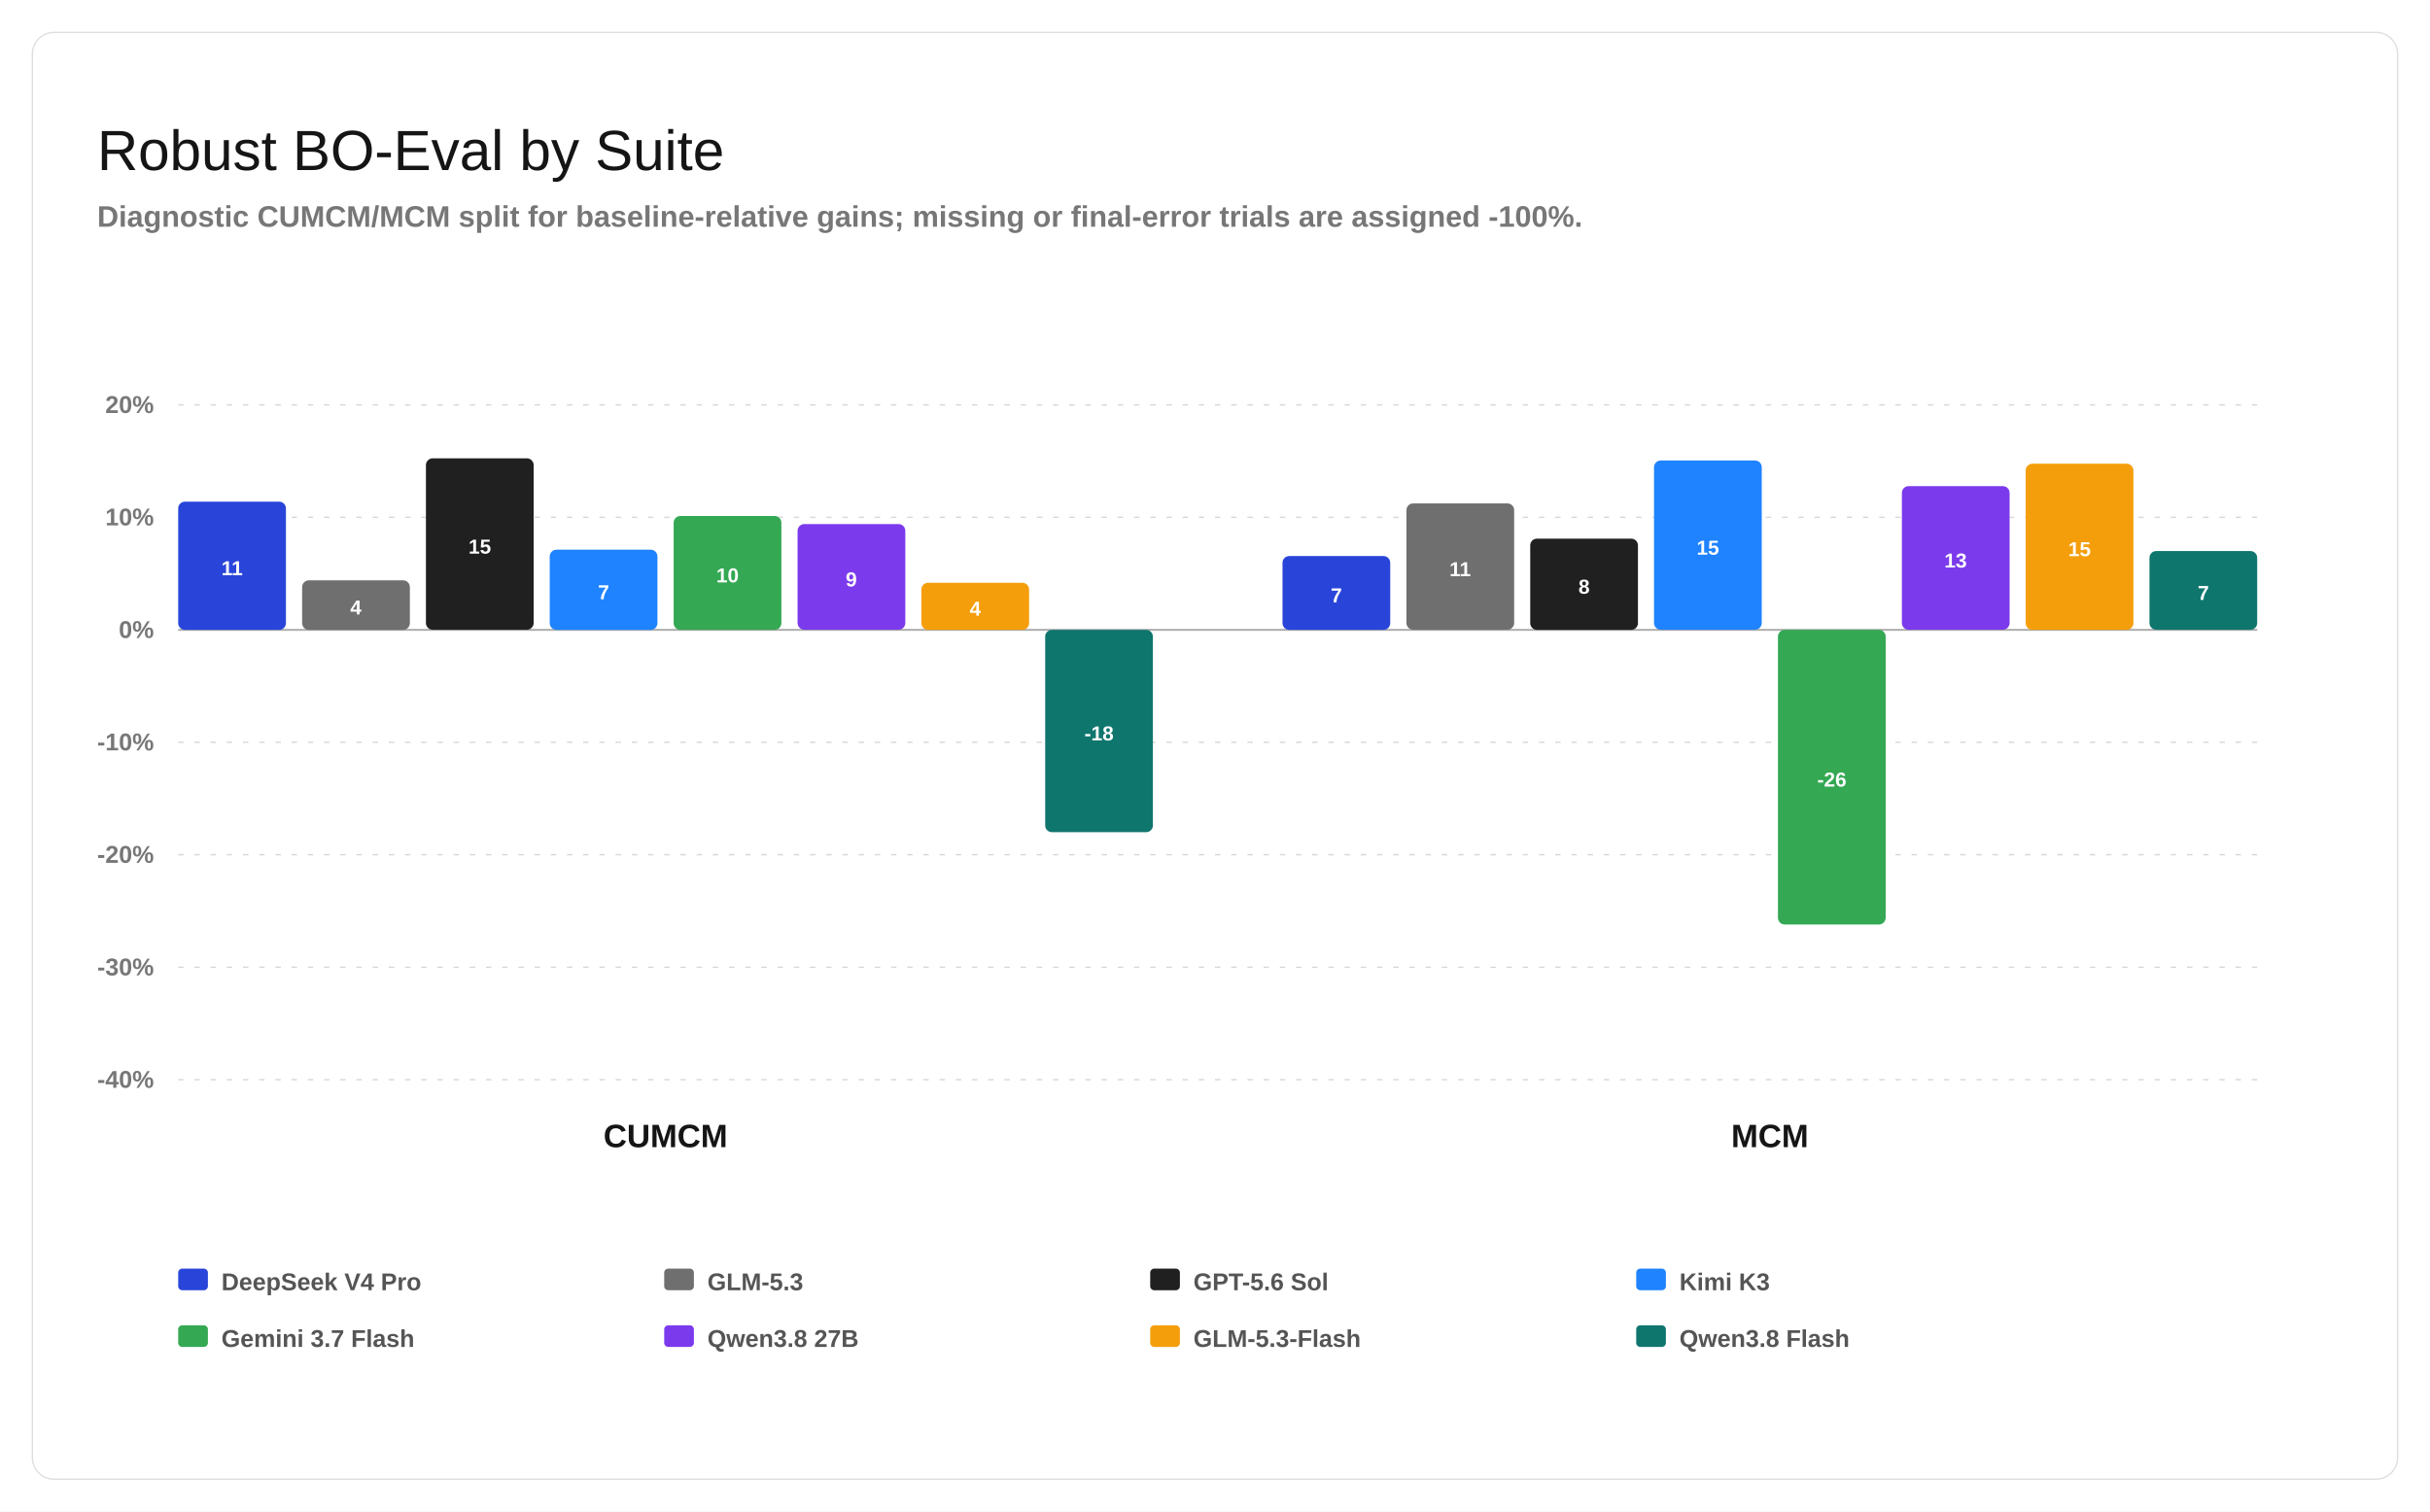
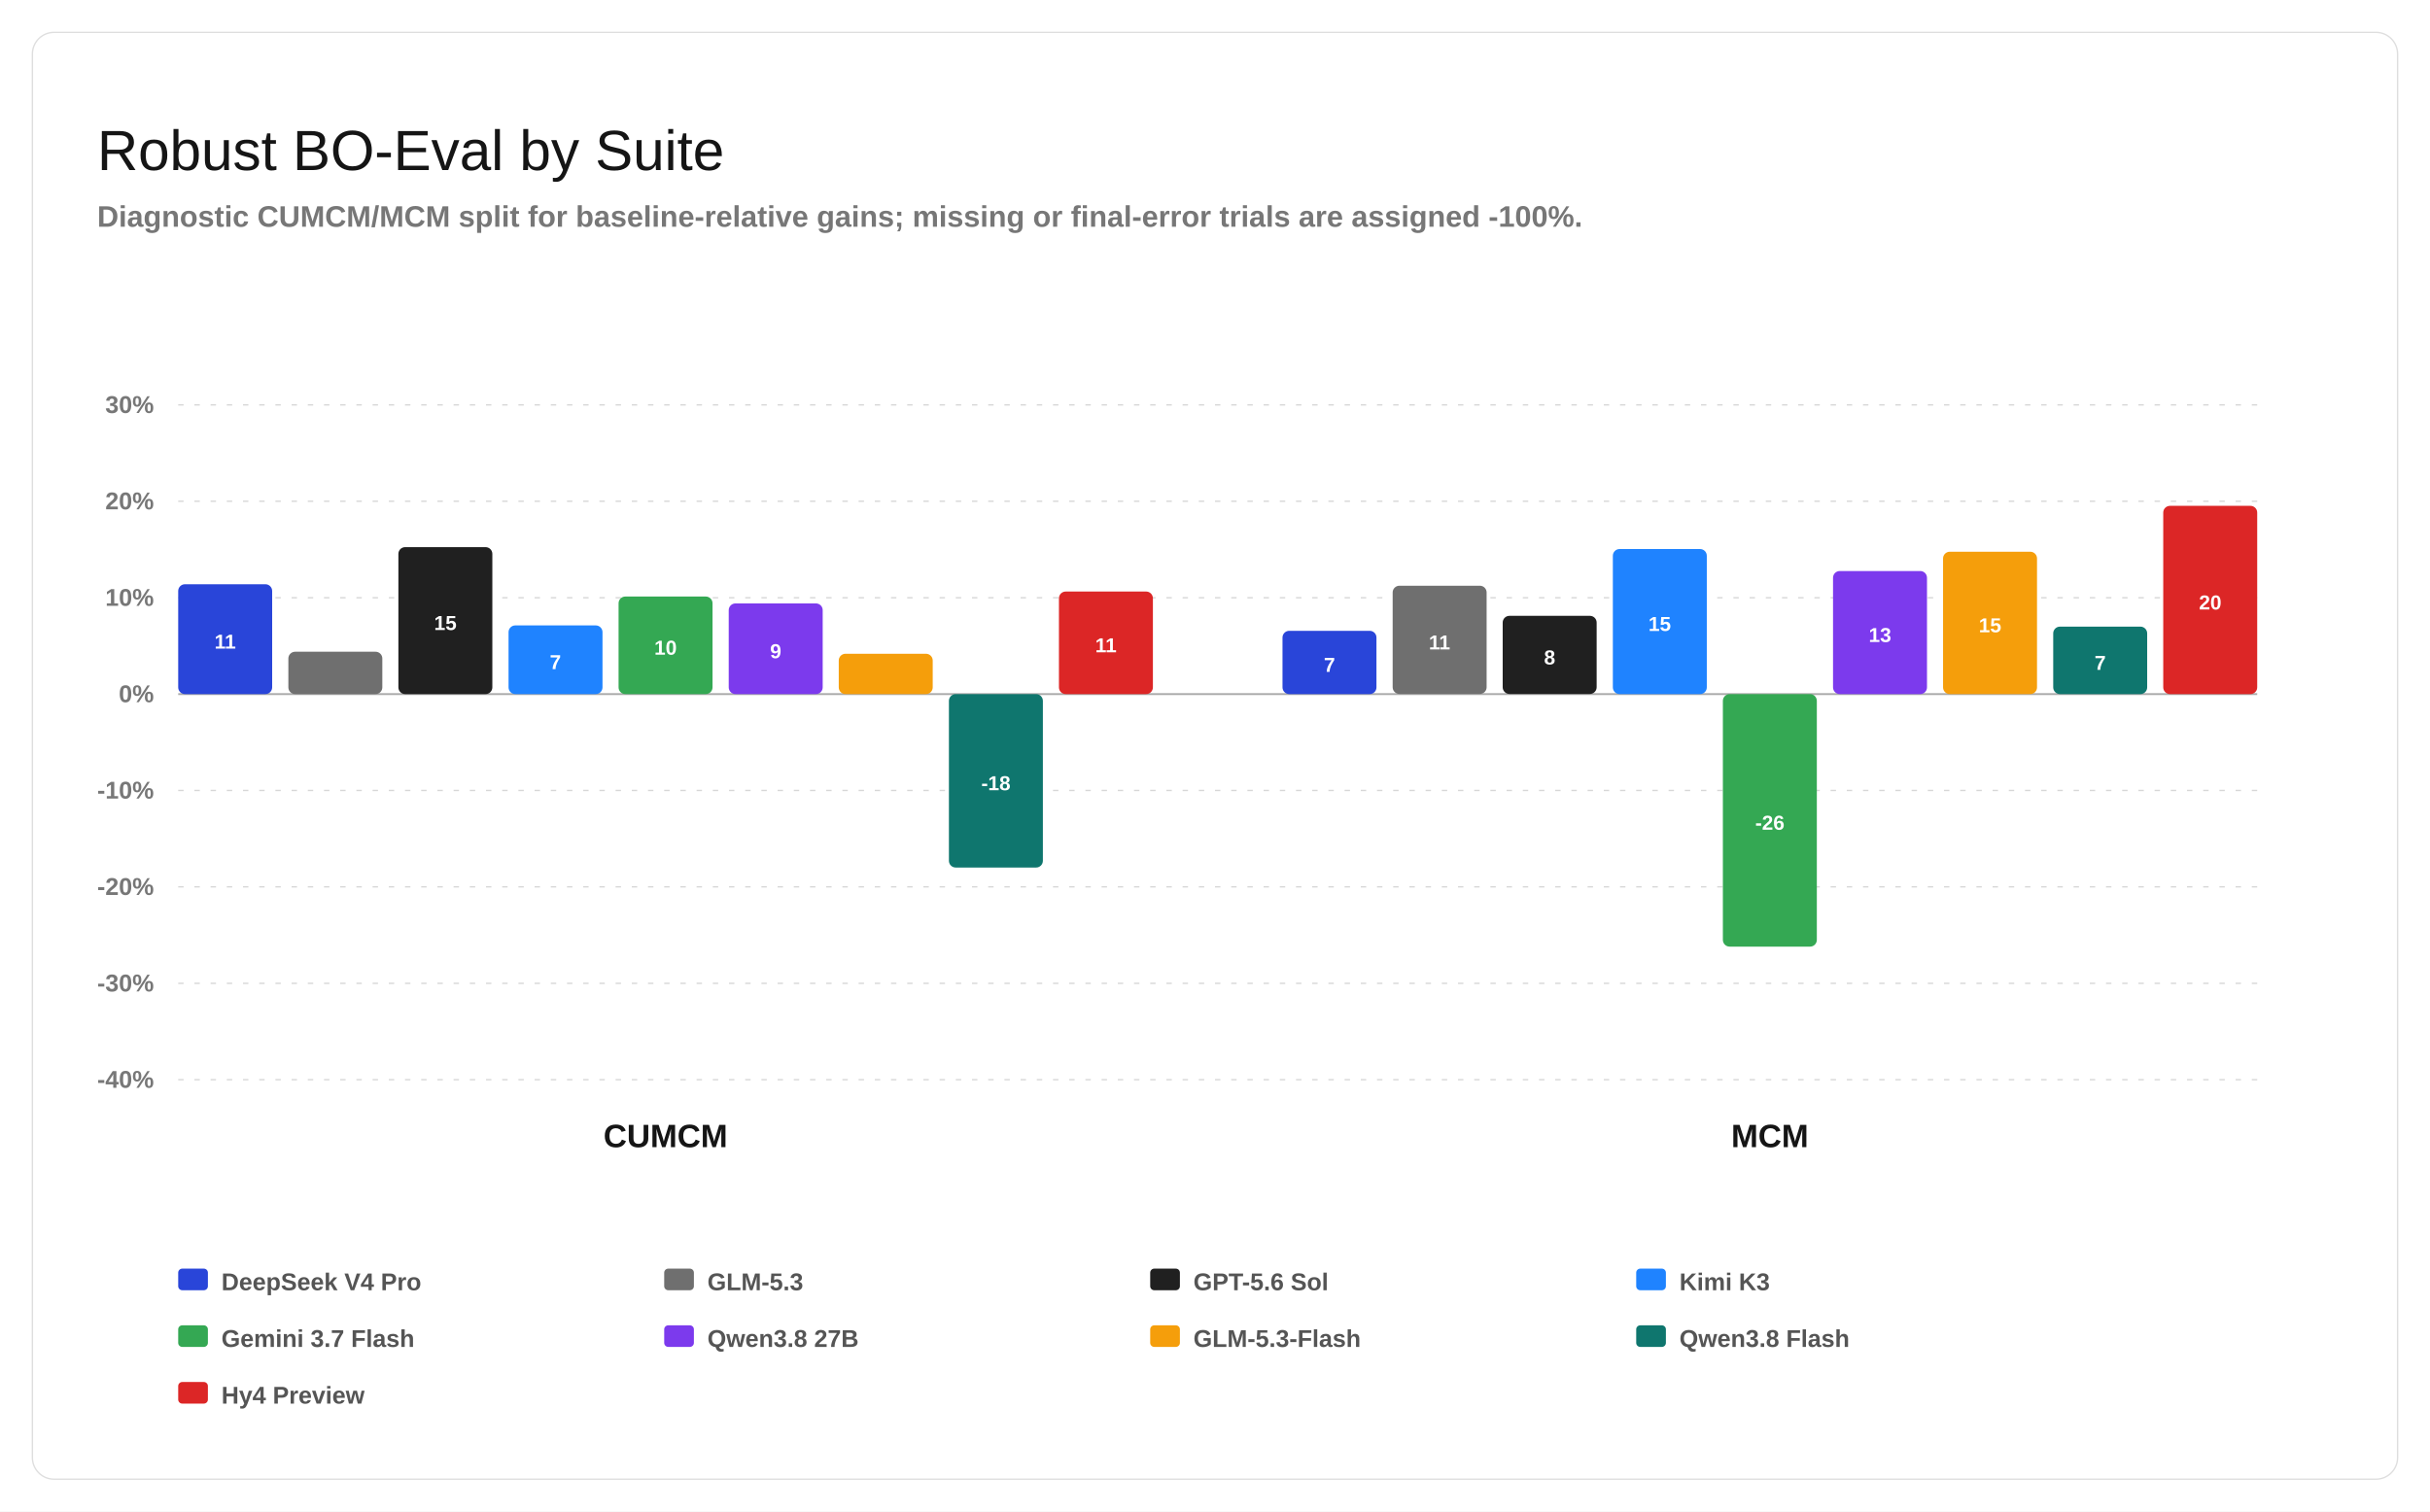
<svg xmlns="http://www.w3.org/2000/svg" width="1800" height="1120" viewBox="0 0 1800 1120" role="img">
  <style>
      .title { font-family: Georgia, Times, serif; font-size: 42px; font-weight: 500; fill: #050505; }
      .subtitle { font-family: Arial, Helvetica, sans-serif; font-size: 22px; fill: #777777; font-weight: 650; }
      .axis { font-family: Arial, Helvetica, sans-serif; font-size: 18px; fill: #777777; font-weight: 650; }
      .axis-title { font-family: Arial, Helvetica, sans-serif; font-size: 22px; fill: #111111; font-weight: 720; }
      .label { font-family: Arial, Helvetica, sans-serif; font-size: 19px; fill: #151515; font-weight: 700; }
      .small { font-family: Arial, Helvetica, sans-serif; font-size: 18px; fill: #777777; font-weight: 650; }
    </style>
  <rect width="1800" height="1120" fill="#ffffff" />
  <rect x="24.0" y="24.0" width="1752.0" height="1072.0" fill="#ffffff" rx="16.0" stroke="#dedede" />
  <text x="72.0" y="126.0" text-anchor="start" font-family="Arial, Helvetica, sans-serif" font-size="42" font-weight="500" fill="#151515">Robust BO-Eval by Suite</text>
  <text x="72.0" y="168.0" text-anchor="start" font-family="Arial, Helvetica, sans-serif" font-size="22" font-weight="650" fill="#777777">Diagnostic CUMCM/MCM split for baseline-relative gains; missing or final-error trials are assigned -100%.</text>
  <line x1="132.0" y1="800.0" x2="1672.0" y2="800.0" stroke="#d7d7d7" stroke-width="1.0" stroke-dasharray="4 8" />
  <text x="114.0" y="806.0" text-anchor="end" font-family="Arial, Helvetica, sans-serif" font-size="18" font-weight="600" fill="#777777">-40%</text>
-   <line x1="132.0" y1="716.7" x2="1672.0" y2="716.7" stroke="#d7d7d7" stroke-width="1.0" stroke-dasharray="4 8" />
-   <text x="114.0" y="722.7" text-anchor="end" font-family="Arial, Helvetica, sans-serif" font-size="18" font-weight="600" fill="#777777">-30%</text>
-   <line x1="132.0" y1="633.3" x2="1672.0" y2="633.3" stroke="#d7d7d7" stroke-width="1.0" stroke-dasharray="4 8" />
-   <text x="114.0" y="639.3" text-anchor="end" font-family="Arial, Helvetica, sans-serif" font-size="18" font-weight="600" fill="#777777">-20%</text>
-   <line x1="132.0" y1="550.0" x2="1672.0" y2="550.0" stroke="#d7d7d7" stroke-width="1.0" stroke-dasharray="4 8" />
-   <text x="114.0" y="556.0" text-anchor="end" font-family="Arial, Helvetica, sans-serif" font-size="18" font-weight="600" fill="#777777">-10%</text>
-   <line x1="132.0" y1="466.7" x2="1672.0" y2="466.7" stroke="#aaaaaa" stroke-width="1.4" />
-   <text x="114.0" y="472.7" text-anchor="end" font-family="Arial, Helvetica, sans-serif" font-size="18" font-weight="600" fill="#777777">0%</text>
-   <line x1="132.0" y1="383.3" x2="1672.0" y2="383.3" stroke="#d7d7d7" stroke-width="1.0" stroke-dasharray="4 8" />
-   <text x="114.0" y="389.3" text-anchor="end" font-family="Arial, Helvetica, sans-serif" font-size="18" font-weight="600" fill="#777777">10%</text>
+   <line x1="132.0" y1="728.6" x2="1672.0" y2="728.6" stroke="#d7d7d7" stroke-width="1.0" stroke-dasharray="4 8" />
+   <text x="114.0" y="734.6" text-anchor="end" font-family="Arial, Helvetica, sans-serif" font-size="18" font-weight="600" fill="#777777">-30%</text>
+   <line x1="132.0" y1="657.1" x2="1672.0" y2="657.1" stroke="#d7d7d7" stroke-width="1.0" stroke-dasharray="4 8" />
+   <text x="114.0" y="663.1" text-anchor="end" font-family="Arial, Helvetica, sans-serif" font-size="18" font-weight="600" fill="#777777">-20%</text>
+   <line x1="132.0" y1="585.7" x2="1672.0" y2="585.7" stroke="#d7d7d7" stroke-width="1.0" stroke-dasharray="4 8" />
+   <text x="114.0" y="591.7" text-anchor="end" font-family="Arial, Helvetica, sans-serif" font-size="18" font-weight="600" fill="#777777">-10%</text>
+   <line x1="132.0" y1="514.3" x2="1672.0" y2="514.3" stroke="#aaaaaa" stroke-width="1.4" />
+   <text x="114.0" y="520.3" text-anchor="end" font-family="Arial, Helvetica, sans-serif" font-size="18" font-weight="600" fill="#777777">0%</text>
+   <line x1="132.0" y1="442.9" x2="1672.0" y2="442.9" stroke="#d7d7d7" stroke-width="1.0" stroke-dasharray="4 8" />
+   <text x="114.0" y="448.9" text-anchor="end" font-family="Arial, Helvetica, sans-serif" font-size="18" font-weight="600" fill="#777777">10%</text>
+   <line x1="132.0" y1="371.4" x2="1672.0" y2="371.4" stroke="#d7d7d7" stroke-width="1.0" stroke-dasharray="4 8" />
+   <text x="114.0" y="377.4" text-anchor="end" font-family="Arial, Helvetica, sans-serif" font-size="18" font-weight="600" fill="#777777">20%</text>
  <line x1="132.0" y1="300.0" x2="1672.0" y2="300.0" stroke="#d7d7d7" stroke-width="1.0" stroke-dasharray="4 8" />
-   <text x="114.0" y="306.0" text-anchor="end" font-family="Arial, Helvetica, sans-serif" font-size="18" font-weight="600" fill="#777777">20%</text>
+   <text x="114.0" y="306.0" text-anchor="end" font-family="Arial, Helvetica, sans-serif" font-size="18" font-weight="600" fill="#777777">30%</text>
  <text x="493.0" y="850.0" text-anchor="middle" font-family="Arial, Helvetica, sans-serif" font-size="24" font-weight="800" fill="#151515">CUMCM</text>
-   <rect x="132.0" y="371.7" width="79.8" height="95.0" fill="#2945d9" rx="5.0" />
-   <text x="171.9" y="426.2" text-anchor="middle" font-family="Arial, Helvetica, sans-serif" font-size="15" font-weight="800" fill="#ffffff">11</text>
-   <rect x="223.8" y="430.0" width="79.8" height="36.7" fill="#6f6f6f" rx="5.0" />
-   <text x="263.6" y="455.3" text-anchor="middle" font-family="Arial, Helvetica, sans-serif" font-size="15" font-weight="800" fill="#ffffff">4</text>
-   <rect x="315.5" y="339.6" width="79.8" height="127.0" fill="#202020" rx="5.0" />
-   <text x="355.4" y="410.2" text-anchor="middle" font-family="Arial, Helvetica, sans-serif" font-size="15" font-weight="800" fill="#ffffff">15</text>
-   <rect x="407.2" y="407.3" width="79.8" height="59.4" fill="#1f83ff" rx="5.0" />
-   <text x="447.1" y="444.0" text-anchor="middle" font-family="Arial, Helvetica, sans-serif" font-size="15" font-weight="800" fill="#ffffff">7</text>
-   <rect x="499.0" y="382.3" width="79.8" height="84.4" fill="#34a853" rx="5.0" />
-   <text x="538.9" y="431.5" text-anchor="middle" font-family="Arial, Helvetica, sans-serif" font-size="15" font-weight="800" fill="#ffffff">10</text>
-   <rect x="590.8" y="388.3" width="79.8" height="78.3" fill="#7c3aed" rx="5.0" />
-   <text x="630.6" y="434.5" text-anchor="middle" font-family="Arial, Helvetica, sans-serif" font-size="15" font-weight="800" fill="#ffffff">9</text>
-   <rect x="682.5" y="431.8" width="79.8" height="34.9" fill="#f59e0b" rx="5.0" />
-   <text x="722.4" y="456.2" text-anchor="middle" font-family="Arial, Helvetica, sans-serif" font-size="15" font-weight="800" fill="#ffffff">4</text>
-   <rect x="774.2" y="466.7" width="79.8" height="149.9" fill="#0f766e" rx="5.0" />
-   <text x="814.1" y="548.6" text-anchor="middle" font-family="Arial, Helvetica, sans-serif" font-size="15" font-weight="800" fill="#ffffff">-18</text>
+   <rect x="132.0" y="432.9" width="69.6" height="81.4" fill="#2945d9" rx="5.0" />
+   <text x="166.8" y="480.6" text-anchor="middle" font-family="Arial, Helvetica, sans-serif" font-size="15" font-weight="800" fill="#ffffff">11</text>
+   <rect x="213.6" y="482.9" width="69.6" height="31.4" fill="#6f6f6f" rx="5.0" />
+   <rect x="295.1" y="405.4" width="69.6" height="108.9" fill="#202020" rx="5.0" />
+   <text x="329.9" y="466.8" text-anchor="middle" font-family="Arial, Helvetica, sans-serif" font-size="15" font-weight="800" fill="#ffffff">15</text>
+   <rect x="376.7" y="463.4" width="69.6" height="50.9" fill="#1f83ff" rx="5.0" />
+   <text x="411.4" y="495.8" text-anchor="middle" font-family="Arial, Helvetica, sans-serif" font-size="15" font-weight="800" fill="#ffffff">7</text>
+   <rect x="458.2" y="442.0" width="69.6" height="72.3" fill="#34a853" rx="5.0" />
+   <text x="493.0" y="485.1" text-anchor="middle" font-family="Arial, Helvetica, sans-serif" font-size="15" font-weight="800" fill="#ffffff">10</text>
+   <rect x="539.8" y="447.1" width="69.6" height="67.2" fill="#7c3aed" rx="5.0" />
+   <text x="574.6" y="487.7" text-anchor="middle" font-family="Arial, Helvetica, sans-serif" font-size="15" font-weight="800" fill="#ffffff">9</text>
+   <rect x="621.3" y="484.4" width="69.6" height="29.9" fill="#f59e0b" rx="5.0" />
+   <rect x="702.9" y="514.3" width="69.6" height="128.5" fill="#0f766e" rx="5.0" />
+   <text x="737.7" y="585.5" text-anchor="middle" font-family="Arial, Helvetica, sans-serif" font-size="15" font-weight="800" fill="#ffffff">-18</text>
+   <rect x="784.4" y="438.3" width="69.6" height="76.0" fill="#dc2626" rx="5.0" />
+   <text x="819.2" y="483.3" text-anchor="middle" font-family="Arial, Helvetica, sans-serif" font-size="15" font-weight="800" fill="#ffffff">11</text>
  <text x="1311.0" y="850.0" text-anchor="middle" font-family="Arial, Helvetica, sans-serif" font-size="24" font-weight="800" fill="#151515">MCM</text>
-   <rect x="950.0" y="412.0" width="79.8" height="54.7" fill="#2945d9" rx="5.0" />
-   <text x="989.9" y="446.3" text-anchor="middle" font-family="Arial, Helvetica, sans-serif" font-size="15" font-weight="800" fill="#ffffff">7</text>
-   <rect x="1041.8" y="373.0" width="79.8" height="93.6" fill="#6f6f6f" rx="5.0" />
-   <text x="1081.6" y="426.9" text-anchor="middle" font-family="Arial, Helvetica, sans-serif" font-size="15" font-weight="800" fill="#ffffff">11</text>
-   <rect x="1133.5" y="399.1" width="79.8" height="67.6" fill="#202020" rx="5.0" />
-   <text x="1173.4" y="439.9" text-anchor="middle" font-family="Arial, Helvetica, sans-serif" font-size="15" font-weight="800" fill="#ffffff">8</text>
-   <rect x="1225.2" y="341.2" width="79.8" height="125.4" fill="#1f83ff" rx="5.0" />
-   <text x="1265.1" y="411.0" text-anchor="middle" font-family="Arial, Helvetica, sans-serif" font-size="15" font-weight="800" fill="#ffffff">15</text>
-   <rect x="1317.0" y="466.7" width="79.8" height="218.3" fill="#34a853" rx="5.0" />
-   <text x="1356.9" y="582.8" text-anchor="middle" font-family="Arial, Helvetica, sans-serif" font-size="15" font-weight="800" fill="#ffffff">-26</text>
-   <rect x="1408.8" y="360.2" width="79.8" height="106.4" fill="#7c3aed" rx="5.0" />
-   <text x="1448.6" y="420.5" text-anchor="middle" font-family="Arial, Helvetica, sans-serif" font-size="15" font-weight="800" fill="#ffffff">13</text>
-   <rect x="1500.5" y="343.6" width="79.8" height="123.1" fill="#f59e0b" rx="5.0" />
-   <text x="1540.4" y="412.1" text-anchor="middle" font-family="Arial, Helvetica, sans-serif" font-size="15" font-weight="800" fill="#ffffff">15</text>
-   <rect x="1592.2" y="408.3" width="79.8" height="58.3" fill="#0f766e" rx="5.0" />
-   <text x="1632.1" y="444.5" text-anchor="middle" font-family="Arial, Helvetica, sans-serif" font-size="15" font-weight="800" fill="#ffffff">7</text>
+   <rect x="950.0" y="467.4" width="69.6" height="46.9" fill="#2945d9" rx="5.0" />
+   <text x="984.8" y="497.8" text-anchor="middle" font-family="Arial, Helvetica, sans-serif" font-size="15" font-weight="800" fill="#ffffff">7</text>
+   <rect x="1031.6" y="434.0" width="69.6" height="80.2" fill="#6f6f6f" rx="5.0" />
+   <text x="1066.3" y="481.2" text-anchor="middle" font-family="Arial, Helvetica, sans-serif" font-size="15" font-weight="800" fill="#ffffff">11</text>
+   <rect x="1113.1" y="456.3" width="69.6" height="57.9" fill="#202020" rx="5.0" />
+   <text x="1147.9" y="492.3" text-anchor="middle" font-family="Arial, Helvetica, sans-serif" font-size="15" font-weight="800" fill="#ffffff">8</text>
+   <rect x="1194.7" y="406.8" width="69.6" height="107.5" fill="#1f83ff" rx="5.0" />
+   <text x="1229.4" y="467.5" text-anchor="middle" font-family="Arial, Helvetica, sans-serif" font-size="15" font-weight="800" fill="#ffffff">15</text>
+   <rect x="1276.2" y="514.3" width="69.6" height="187.1" fill="#34a853" rx="5.0" />
+   <text x="1311.0" y="614.8" text-anchor="middle" font-family="Arial, Helvetica, sans-serif" font-size="15" font-weight="800" fill="#ffffff">-26</text>
+   <rect x="1357.8" y="423.1" width="69.6" height="91.2" fill="#7c3aed" rx="5.0" />
+   <text x="1392.6" y="475.7" text-anchor="middle" font-family="Arial, Helvetica, sans-serif" font-size="15" font-weight="800" fill="#ffffff">13</text>
+   <rect x="1439.3" y="408.8" width="69.6" height="105.5" fill="#f59e0b" rx="5.0" />
+   <text x="1474.1" y="468.5" text-anchor="middle" font-family="Arial, Helvetica, sans-serif" font-size="15" font-weight="800" fill="#ffffff">15</text>
+   <rect x="1520.9" y="464.3" width="69.6" height="50.0" fill="#0f766e" rx="5.0" />
+   <text x="1555.7" y="496.3" text-anchor="middle" font-family="Arial, Helvetica, sans-serif" font-size="15" font-weight="800" fill="#ffffff">7</text>
+   <rect x="1602.4" y="374.8" width="69.6" height="139.5" fill="#dc2626" rx="5.0" />
+   <text x="1637.2" y="451.6" text-anchor="middle" font-family="Arial, Helvetica, sans-serif" font-size="15" font-weight="800" fill="#ffffff">20</text>
  <rect x="132.0" y="940.0" width="22.0" height="16.0" fill="#2945d9" rx="3.0" />
  <text x="164.0" y="956.0" text-anchor="start" font-family="Arial, Helvetica, sans-serif" font-size="18" font-weight="600" fill="#555555">DeepSeek V4 Pro</text>
  <rect x="492.0" y="940.0" width="22.0" height="16.0" fill="#6f6f6f" rx="3.0" />
  <text x="524.0" y="956.0" text-anchor="start" font-family="Arial, Helvetica, sans-serif" font-size="18" font-weight="600" fill="#555555">GLM-5.3</text>
  <rect x="852.0" y="940.0" width="22.0" height="16.0" fill="#202020" rx="3.0" />
  <text x="884.0" y="956.0" text-anchor="start" font-family="Arial, Helvetica, sans-serif" font-size="18" font-weight="600" fill="#555555">GPT-5.6 Sol</text>
  <rect x="1212.0" y="940.0" width="22.0" height="16.0" fill="#1f83ff" rx="3.0" />
  <text x="1244.0" y="956.0" text-anchor="start" font-family="Arial, Helvetica, sans-serif" font-size="18" font-weight="600" fill="#555555">Kimi K3</text>
  <rect x="132.0" y="982.0" width="22.0" height="16.0" fill="#34a853" rx="3.0" />
  <text x="164.0" y="998.0" text-anchor="start" font-family="Arial, Helvetica, sans-serif" font-size="18" font-weight="600" fill="#555555">Gemini 3.7 Flash</text>
  <rect x="492.0" y="982.0" width="22.0" height="16.0" fill="#7c3aed" rx="3.0" />
  <text x="524.0" y="998.0" text-anchor="start" font-family="Arial, Helvetica, sans-serif" font-size="18" font-weight="600" fill="#555555">Qwen3.8 27B</text>
  <rect x="852.0" y="982.0" width="22.0" height="16.0" fill="#f59e0b" rx="3.0" />
  <text x="884.0" y="998.0" text-anchor="start" font-family="Arial, Helvetica, sans-serif" font-size="18" font-weight="600" fill="#555555">GLM-5.3-Flash</text>
  <rect x="1212.0" y="982.0" width="22.0" height="16.0" fill="#0f766e" rx="3.0" />
  <text x="1244.0" y="998.0" text-anchor="start" font-family="Arial, Helvetica, sans-serif" font-size="18" font-weight="600" fill="#555555">Qwen3.8 Flash</text>
+   <rect x="132.0" y="1024.0" width="22.0" height="16.0" fill="#dc2626" rx="3.0" />
+   <text x="164.0" y="1040.0" text-anchor="start" font-family="Arial, Helvetica, sans-serif" font-size="18" font-weight="600" fill="#555555">Hy4 Preview</text>
</svg>
